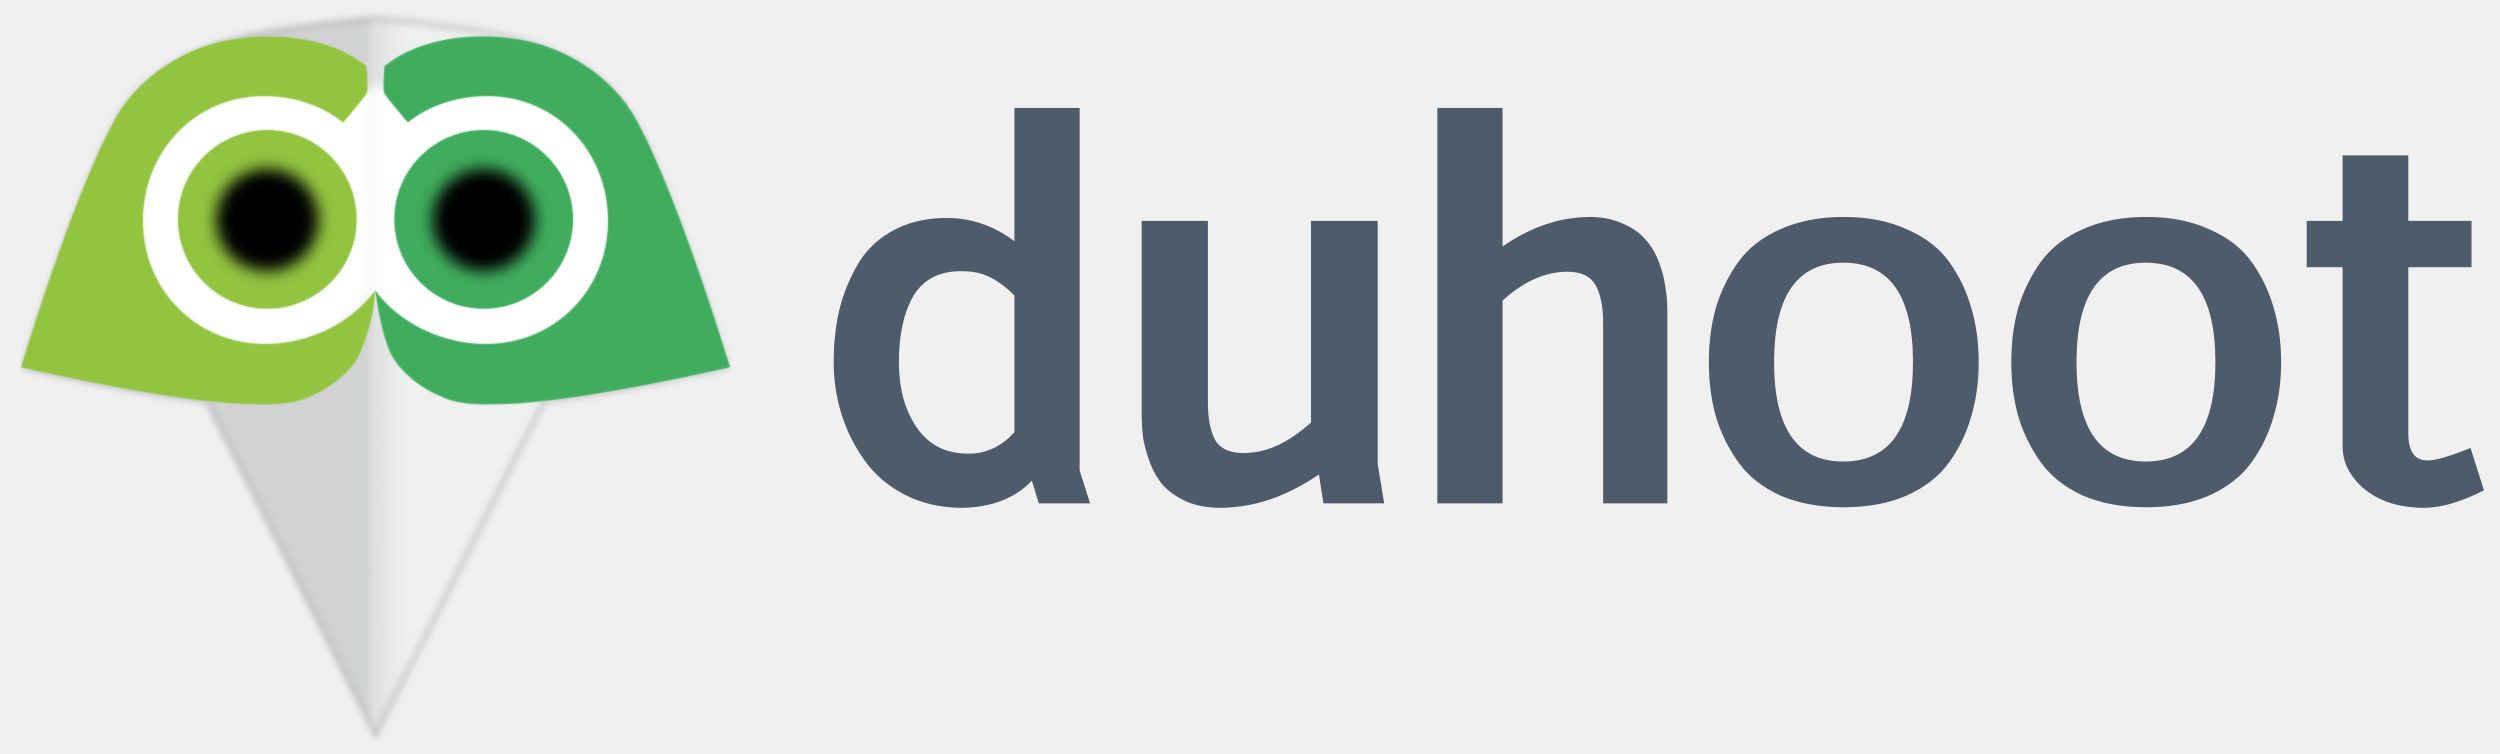
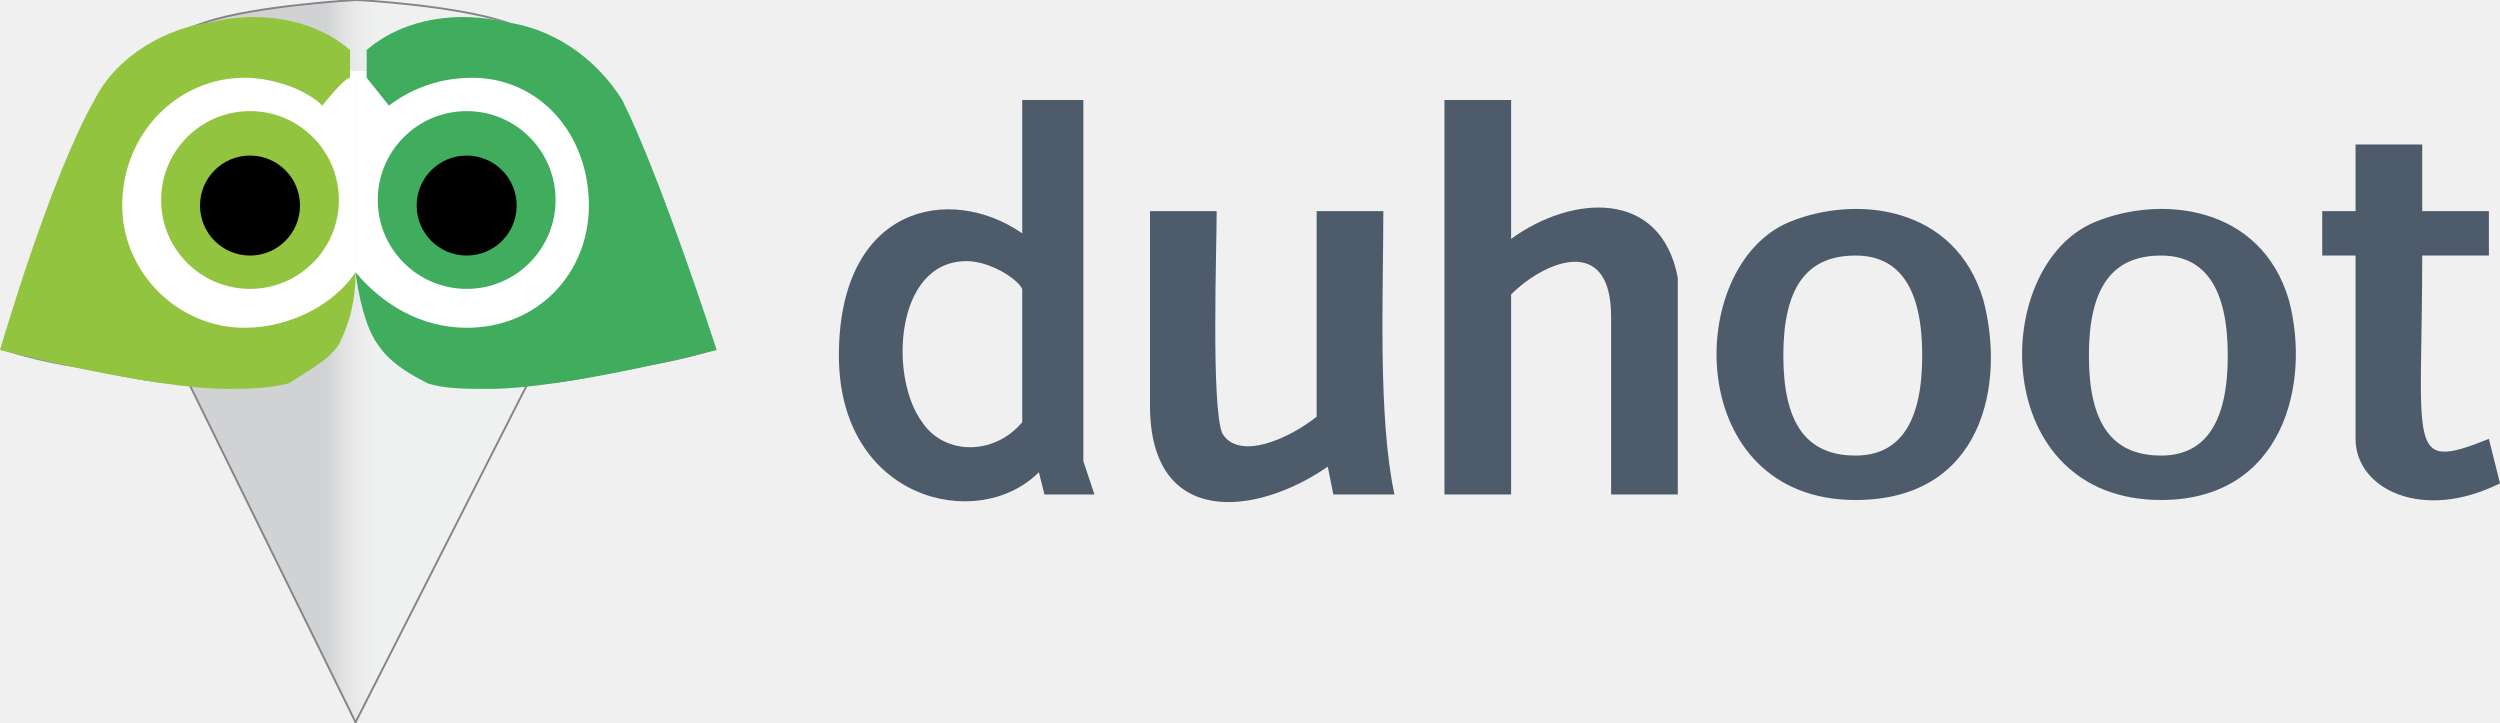
- <svg xmlns="http://www.w3.org/2000/svg" xmlns:xlink="http://www.w3.org/1999/xlink" height="47" viewBox="0 0 41.275 12.435" width="156" version="1.1" id="svg72">
-   <defs id="defs76" />
-   <linearGradient id="a">
-     <stop offset="0" stop-color="#d1d2d3" id="stop2" />
-     <stop offset="1" stop-color="#e6e7e8" stop-opacity="0" id="stop4" />
-   </linearGradient>
-   <filter id="b" color-interpolation-filters="sRGB" height="1.012" width="1.012" x="-.006" y="-.006">
-     <feGaussianBlur stdDeviation=".036" id="feGaussianBlur7" />
+ <svg xmlns="http://www.w3.org/2000/svg" xmlns:xlink="http://www.w3.org/1999/xlink" clip-rule="evenodd" fill-rule="evenodd" image-rendering="optimizeQuality" shape-rendering="geometricPrecision" text-rendering="geometricPrecision" version="1.1" viewBox="0 0 450 130">
+   <defs>
+     <style type="text/css">
+     .str0 {stroke:#858589;stroke-width:0.353;stroke-linecap:round;stroke-linejoin:round}
+     .str1 {stroke:white;stroke-width:0.354;stroke-linecap:round;stroke-linejoin:round}
+     .fil4 {fill:none}
+     .fil6 {fill:black}
+     .fil5 {fill:#3FAD5D}
+     .fil7 {fill:#92C440}
+     .fil0 {fill:#EFF0F0}
+     .fil3 {fill:white}
+     .fil8 {fill:#4E5B6A;fill-rule:nonzero}
+     .fil1 {fill:url(#id0)}
+     .fil2 {fill:url(#id1)}
+    </style>
+     <linearGradient id="id0" x1="58.683" x2="67.585" y1="65.156" y2="65.156" gradientUnits="userSpaceOnUse">
+       <stop stop-color="#D1D2D3" offset="0" />
+       <stop stop-color="#E6E7E8" stop-opacity="0" offset="1" />
+     </linearGradient>
+     <linearGradient id="id1" x1="58.683" x2="67.585" y1="65.156" y2="65.156" gradientUnits="userSpaceOnUse" xlink:href="#id0" />
+   </defs>
+   <filter id="b" x="-.006" y="-.006" width="1.012" height="1.012" color-interpolation-filters="sRGB">
+     <feGaussianBlur stdDeviation=".036" />
  </filter>
-   <filter id="c" color-interpolation-filters="sRGB" height="1.024" width="1.024" x="-.012" y="-.012">
-     <feGaussianBlur stdDeviation=".036" id="feGaussianBlur10" />
+   <filter id="c" x="-.012" y="-.012" width="1.024" height="1.024" color-interpolation-filters="sRGB">
+     <feGaussianBlur stdDeviation=".036" />
  </filter>
-   <filter id="d" color-interpolation-filters="sRGB" height="1.36" width="1.36" x="-.18" y="-.18">
-     <feGaussianBlur stdDeviation=".354" id="feGaussianBlur13" />
+   <filter id="d" x="-.18" y="-.18" width="1.36" height="1.36" color-interpolation-filters="sRGB">
+     <feGaussianBlur stdDeviation=".354" />
  </filter>
-   <filter id="e" color-interpolation-filters="sRGB" height="1.024" width="1.024" x="-.012" y="-.012">
-     <feGaussianBlur stdDeviation=".144" id="feGaussianBlur16" />
+   <filter id="e" x="-.012" y="-.012" width="1.024" height="1.024" color-interpolation-filters="sRGB">
+     <feGaussianBlur stdDeviation=".144" />
  </filter>
-   <linearGradient id="f" gradientUnits="userSpaceOnUse" x1=".613" x2="29.906" xlink:href="#a" y1="244.965" y2="244.965" />
-   <linearGradient id="g" gradientUnits="userSpaceOnUse" x1="14.774" x2="16.727" xlink:href="#a" y1="245.06" y2="245.06" />
-   <filter id="h" color-interpolation-filters="sRGB" height="1.102" width="1.056" x="-.028" y="-.051">
-     <feGaussianBlur stdDeviation=".224" id="feGaussianBlur21" />
+   <filter id="h" x="-.028" y="-.051" width="1.056" height="1.102" color-interpolation-filters="sRGB">
+     <feGaussianBlur stdDeviation=".224" />
  </filter>
-   <g transform="matrix(.4072387 0 0 .4072387 .01411 -93.53805)" id="g70">
-     <g id="g918">
-       <g id="g898">
-         <path id="path881" transform="matrix(0.9950897,0,0,1,0.00471,1e-6)" d="m 15.271,230.442 c -0.172,0.031 -4.101,0.307 -6.078,0.935 -1.977,0.628 -3.546,1.568 -4.424,3.149 -1.725,3.107 -3.81,10.05 -3.81,10.05 0,0 1.319,0.308 3.038,0.644 1.329,0.26 2.897,0.537 4.385,0.727 l 6.889,13.542" style="fill:#eff0f0;filter:url(#e)" />
-         <path id="path24" transform="matrix(0.9950897,0,0,1,0.00471,1e-6)" d="m 15.271,230.442 c 0.172,0.031 4.077,0.307 6.054,0.935 1.977,0.628 3.546,1.568 4.424,3.149 1.725,3.107 3.81,10.05 3.81,10.05 0,0 -1.319,0.308 -3.038,0.644 -1.329,0.26 -2.897,0.537 -4.385,0.727 l -6.889,13.542" style="fill:#eff0f0;filter:url(#e)" />
-         <path id="path877" transform="matrix(0.9950897,0,0,1,0.00471,1e-6)" d="m 15.271,230.442 c -0.172,0.031 -4.101,0.307 -6.078,0.935 -1.977,0.628 -3.546,1.568 -4.424,3.149 -1.725,3.107 -3.81,10.05 -3.81,10.05 0,0 1.319,0.308 3.038,0.644 1.329,0.26 2.897,0.537 4.385,0.727 l 6.889,13.542" style="fill:url(#g);stroke:#858589;stroke-width:0.074;stroke-linecap:round;stroke-linejoin:round;filter:url(#e)" />
-         <path id="path28" transform="matrix(0.9950897,0,0,1,0.00471,1e-6)" d="m 15.271,230.442 c 0.172,0.031 4.077,0.307 6.054,0.935 1.977,0.628 3.546,1.568 4.424,3.149 1.725,3.107 3.81,10.05 3.81,10.05 0,0 -1.319,0.308 -3.038,0.644 -1.329,0.26 -2.897,0.537 -4.385,0.727 l -6.889,13.542" style="fill:url(#g);stroke:#858589;stroke-width:0.074;stroke-linecap:round;stroke-linejoin:round;filter:url(#e)" />
-         <path id="path32" d="m 15.178,233.326 c 1.351,0 3.178,0.009 4.422,0.009 2.904,0 5.259,2.354 5.259,5.259 0,2.904 -2.354,5.259 -5.259,5.259 -1.859,0 -3.487,-0.931 -4.422,-2.386" style="fill:#ffffff;stroke:#ffffff;stroke-width:0.074;stroke-linecap:round;stroke-linejoin:round;filter:url(#h)" />
-         <path id="path871" d="m 15.176,233.326 c -1.351,0 -3.178,0.009 -4.422,0.009 -2.904,0 -5.259,2.354 -5.259,5.259 0,2.904 2.354,5.259 5.259,5.259 1.859,0 3.487,-0.931 4.422,-2.386" style="fill:#ffffff;stroke:#ffffff;stroke-width:0.074;stroke-linecap:round;stroke-linejoin:round;filter:url(#h)" />
-         <path id="path34" d="m 15.178,233.325 c 1.351,0 3.178,0.009 4.422,0.009 2.904,0 5.259,2.354 5.259,5.259 0,2.904 -2.354,5.259 -5.259,5.259 -1.859,0 -3.487,-0.931 -4.422,-2.386" style="fill:#ffffff;stroke:#ffffff;stroke-width:0.074;stroke-linecap:round;stroke-linejoin:round;filter:url(#h)" />
-         <g id="g44" style="filter:url(#b)">
-           <path id="path38" d="m 19.668,243.633 c 2.769,0 4.947,-2.18 4.947,-4.991 0,-2.811 -2.112,-5.057 -4.881,-5.057 -1.216,0 -2.363,0.368 -3.235,1.072 0,0 -0.88,-1.031 -0.955,-1.187 -0.075,-0.156 0.012,-1.101 0.012,-1.101 1.525,-1.226 3.796,-1.383 5.575,-1.06 1.78,0.323 3.647,1.466 4.618,3.216 1.725,3.107 3.81,10.05 3.81,10.05 0,0 -6.028,1.407 -9.102,1.492 -0.822,0.023 -1.692,0.067 -2.457,-0.236 -0.814,-0.322 -1.606,-0.869 -2.079,-1.606 -0.489,-0.762 -0.745,-2.759 -0.745,-2.759 0.978,1.317 2.703,2.168 4.491,2.168 z" style="fill:#3fad5d;filter:url(#b)" />
-           <circle id="circle40" r="3.625" cy="238.582" cx="19.574" style="fill:#3fad5d;filter:url(#c)" />
-           <circle id="circle42" transform="matrix(0.8762376,0,0,0.8762376,2.422544,29.53032)" r="2.362" cy="238.605" cx="19.574" style="filter:url(#d)" />
-         </g>
-         <g id="g52" transform="matrix(-1,0,0,1,30.37574,1e-6)" style="filter:url(#b)">
-           <path id="path46" d="m 19.668,243.633 c 2.769,0 4.947,-2.18 4.947,-4.991 0,-2.811 -2.112,-5.057 -4.881,-5.057 -1.216,0 -2.363,0.368 -3.235,1.072 0,0 -0.88,-1.031 -0.955,-1.187 -0.075,-0.156 0.012,-1.101 0.012,-1.101 1.525,-1.226 3.796,-1.383 5.575,-1.06 1.78,0.323 3.647,1.466 4.618,3.216 1.725,3.107 3.81,10.05 3.81,10.05 0,0 -6.028,1.407 -9.102,1.492 -0.822,0.023 -1.692,0.067 -2.457,-0.236 -0.814,-0.322 -1.606,-0.869 -2.079,-1.606 -0.404,-0.852 -0.685,-1.828 -0.724,-2.759 0.978,1.317 2.682,2.168 4.47,2.168 z" style="fill:#92c440;filter:url(#b)" />
-           <circle id="circle48" r="3.625" cy="238.582" cx="19.574" style="fill:#92c440;filter:url(#c)" />
-           <circle id="circle50" transform="matrix(0.8762376,0,0,0.8762376,2.422544,29.53032)" r="2.362" cy="238.605" cx="19.574" style="filter:url(#d)" />
-         </g>
-       </g>
-       <g id="g68" transform="matrix(.3153842 0 0 .3578098 -16.2597 156.4016)" fill="#4e5b6a">
-         <path id="path66" d="m 352.574,222.423 h 8.448 v 7.424 h 8.128 v 5.248 h -8.128 v 18.816 q 0,2.944 2.24,3.072 1.472,0.128 5.76,-1.408 l 1.728,4.8 q -4.416,1.984 -7.744,1.984 -0.64,0 -1.408,-0.064 -3.84,-0.256 -6.464,-2.24 -2.56,-2.048 -2.56,-4.672 v -20.288 h -4.608 v -5.248 h 4.608 z m -33.435,8.384 q 3.52,-1.408 8.192,-1.408 4.672,0 8.128,1.408 3.52,1.344 5.44,3.712 1.92,2.368 2.816,5.184 0.96,2.816 0.96,6.144 0,3.328 -0.96,6.144 -0.896,2.816 -2.816,5.184 -1.92,2.368 -5.44,3.776 -3.456,1.344 -8.128,1.344 -4.672,0 -8.192,-1.344 -3.456,-1.408 -5.376,-3.776 -1.92,-2.368 -2.88,-5.184 -0.896,-2.816 -0.896,-6.144 0,-3.328 0.896,-6.144 0.96,-2.816 2.88,-5.184 1.92,-2.368 5.376,-3.712 z m 17.088,15.04 q 0,-11.264 -8.96,-11.264 -8.896,0 -8.896,11.264 0,11.264 8.896,11.264 8.96,0 8.96,-11.264 z m -55.963,-15.04 q 3.52,-1.408 8.192,-1.408 4.672,0 8.128,1.408 3.52,1.344 5.44,3.712 1.92,2.368 2.816,5.184 0.96,2.816 0.96,6.144 0,3.328 -0.96,6.144 -0.896,2.816 -2.816,5.184 -1.92,2.368 -5.44,3.776 -3.456,1.344 -8.128,1.344 -4.672,0 -8.192,-1.344 -3.456,-1.408 -5.376,-3.776 -1.92,-2.368 -2.88,-5.184 -0.896,-2.816 -0.896,-6.144 0,-3.328 0.896,-6.144 0.96,-2.816 2.88,-5.184 1.92,-2.368 5.376,-3.712 z m 17.088,15.04 q 0,-11.264 -8.96,-11.264 -8.896,0 -8.896,11.264 0,11.264 8.896,11.264 8.96,0 8.96,-11.264 z m -61.143,-28.8 h 8.384 v 15.68 q 4.608,-2.752 9.088,-3.2 1.024,-0.128 2.048,-0.128 2.496,0 4.352,0.768 1.856,0.704 2.88,1.792 1.088,1.024 1.728,2.56 0.64,1.472 0.832,2.816 0.256,1.28 0.256,2.752 v 21.76 h -8.256 v -20.48 q 0,-2.688 -0.96,-4.224 -0.96,-1.536 -3.648,-1.536 -0.896,0 -2.048,0.192 -3.136,0.576 -6.272,3.072 v 22.976 h -8.384 z m -16.246,12.8 h 8.576 v 27.52 l 0.832,4.48 h -7.808 l -0.576,-3.264 q -5.248,3.136 -10.432,3.648 -1.152,0.128 -2.112,0.128 -2.56,0 -4.48,-0.704 -1.856,-0.768 -2.944,-1.792 -1.088,-1.088 -1.728,-2.56 -0.64,-1.536 -0.896,-2.816 -0.192,-1.344 -0.192,-2.816 v -21.824 h 8.512 v 20.544 q 0,2.688 0.896,4.224 0.96,1.536 3.712,1.536 0.896,0 2.048,-0.192 3.2,-0.576 6.592,-3.264 z m -38.119,-12.8 h 8.384 v 41.088 l 1.344,3.712 h -6.592 l -0.896,-2.56 q -3.328,3.072 -9.28,3.072 -3.968,-0.064 -7.168,-1.536 -3.136,-1.472 -5.056,-3.84 -1.92,-2.368 -2.944,-5.184 -1.024,-2.88 -1.024,-5.952 0,-3.264 0.768,-6.08 0.832,-2.816 2.496,-5.248 1.728,-2.432 4.8,-3.776 3.072,-1.344 7.168,-1.216 4.352,0.192 8,2.624 z m 0,36.736 v -15.488 q -2.752,-2.432 -5.504,-2.688 -0.704,-0.064 -1.344,-0.064 -4.224,0 -6.144,2.816 -1.856,2.816 -1.856,7.488 0,4.48 2.304,7.424 2.304,2.944 6.528,2.944 h 0.768 q 3.072,-0.256 5.248,-2.432 z" />
-       </g>
-     </g>
-   </g>
+   <path class="fil0" d="m64 0s-18 1-27 4-15 7-19 14c-8 14-17 45-17 45s6 2 13 3c6 1 13 3 20 3l30 61v-130zm0 0z" />
+   <path class="fil0" d="m64 0c1 0 18 1 27 4s16 7 20 14c8 14 17 45 17 45s-6 2-14 3c-5 1-12 3-19 3l-31 61v-130zm0 0z" />
+   <path class="fil1 str0" d="m64 0s-18 1-27 4-15 7-19 14c-8 14-17 45-17 45s6 2 13 3c6 1 13 3 20 3l30 61m0-130z" />
+   <path class="fil2 str0" d="m64 0c1 0 18 1 27 4s16 7 20 14c8 14 17 45 17 45s-6 2-14 3c-5 1-12 3-19 3l-31 61m0-130z" />
+   <path class="fil3" d="m64 13h20c13 0 24 11 24 23 0 13-11 24-24 24-8 0-16-4-20-11v-36zm0 0z" />
+   <path class="fil4 str1" d="m64 13h20c13 0 24 11 24 23 0 13-11 24-24 24-8 0-16-4-20-11m0-36z" />
+   <path class="fil3" d="m64 13h-20c-13 0-23 11-23 23 0 13 10 24 23 24 9 0 16-4 20-11v-36zm0 0z" />
+   <path class="fil4 str1" d="m64 13h-20c-13 0-23 11-23 23 0 13 10 24 23 24 9 0 16-4 20-11m0-36z" />
+   <path class="fil3" d="m64 13h20c13 0 24 11 24 23 0 13-11 24-24 24-8 0-16-4-20-11v-36zm0 0z" />
+   <path class="fil4 str1" d="m64 13h20c13 0 24 11 24 23 0 13-11 24-24 24-8 0-16-4-20-11m0-36z" />
+   <path class="fil5" d="m84 59c13 0 22-10 22-22 0-13-9-23-21-23-6 0-11 2-15 5l-4-5v-5c7-6 17-7 25-5 8 1 16 6 21 14 7 14 17 45 17 45s-27 7-41 7c-4 0-8 0-11-1-4-2-7-4-9-7-3-4-4-13-4-13 5 6 12 10 20 10z" />
+   <circle class="fil5" cx="84" cy="36" r="16" />
+   <circle class="fil6" cx="84" cy="37" r="9" />
+   <path class="fil7" d="m44 59c-12 0-22-10-22-22 0-13 10-23 22-23 5 0 11 2 14 5 0 0 4-5 5-5v-5c-7-6-17-7-25-5-8 1-17 6-21 14-8 14-17 45-17 45s27 7 41 7c3 0 7 0 11-1 3-2 7-4 9-7 2-4 3-8 3-13-4 6-12 10-20 10z" />
+   <circle class="fil7" cx="45" cy="36" r="16" />
+   <circle class="fil6" cx="45" cy="37" r="9" />
+   <path class="fil8" d="m184 76v-24c-1-2-6-5-10-5-13 0-14 21-8 29 4 6 13 6 18 0zm0-58h11v65l2 6h-9l-1-4c-11 11-36 5-36-21 0-27 20-31 33-22v-24zm53 20h12c0 15-1 37 2 51h-11l-1-5c-13 9-32 11-32-11v-35h12c0 7-1 35 1 40 3 5 12 1 17-3v-37zm23-20v71h12v-36c6-6 18-11 18 4v32h12v-39c-3-16-19-15-30-7v-25h-12zm86 46c0-12-4-18-12-18-9 0-13 6-13 18s4 18 13 18c8 0 12-6 12-18zm-24-24c12-5 30-3 35 14 4 15 0 36-23 36-31 0-31-42-12-50zm79 24c0-12-4-18-12-18-9 0-13 6-13 18s4 18 13 18c8 0 12-6 12-18zm-24-24c12-5 30-3 35 14 4 15-1 36-23 36-31 0-31-42-12-50zm47-14h12v12h12v8h-12c0 35-3 39 12 33l2 8c-14 7-26 1-26-8v-33h-6v-8h6v-12z" />
</svg>
